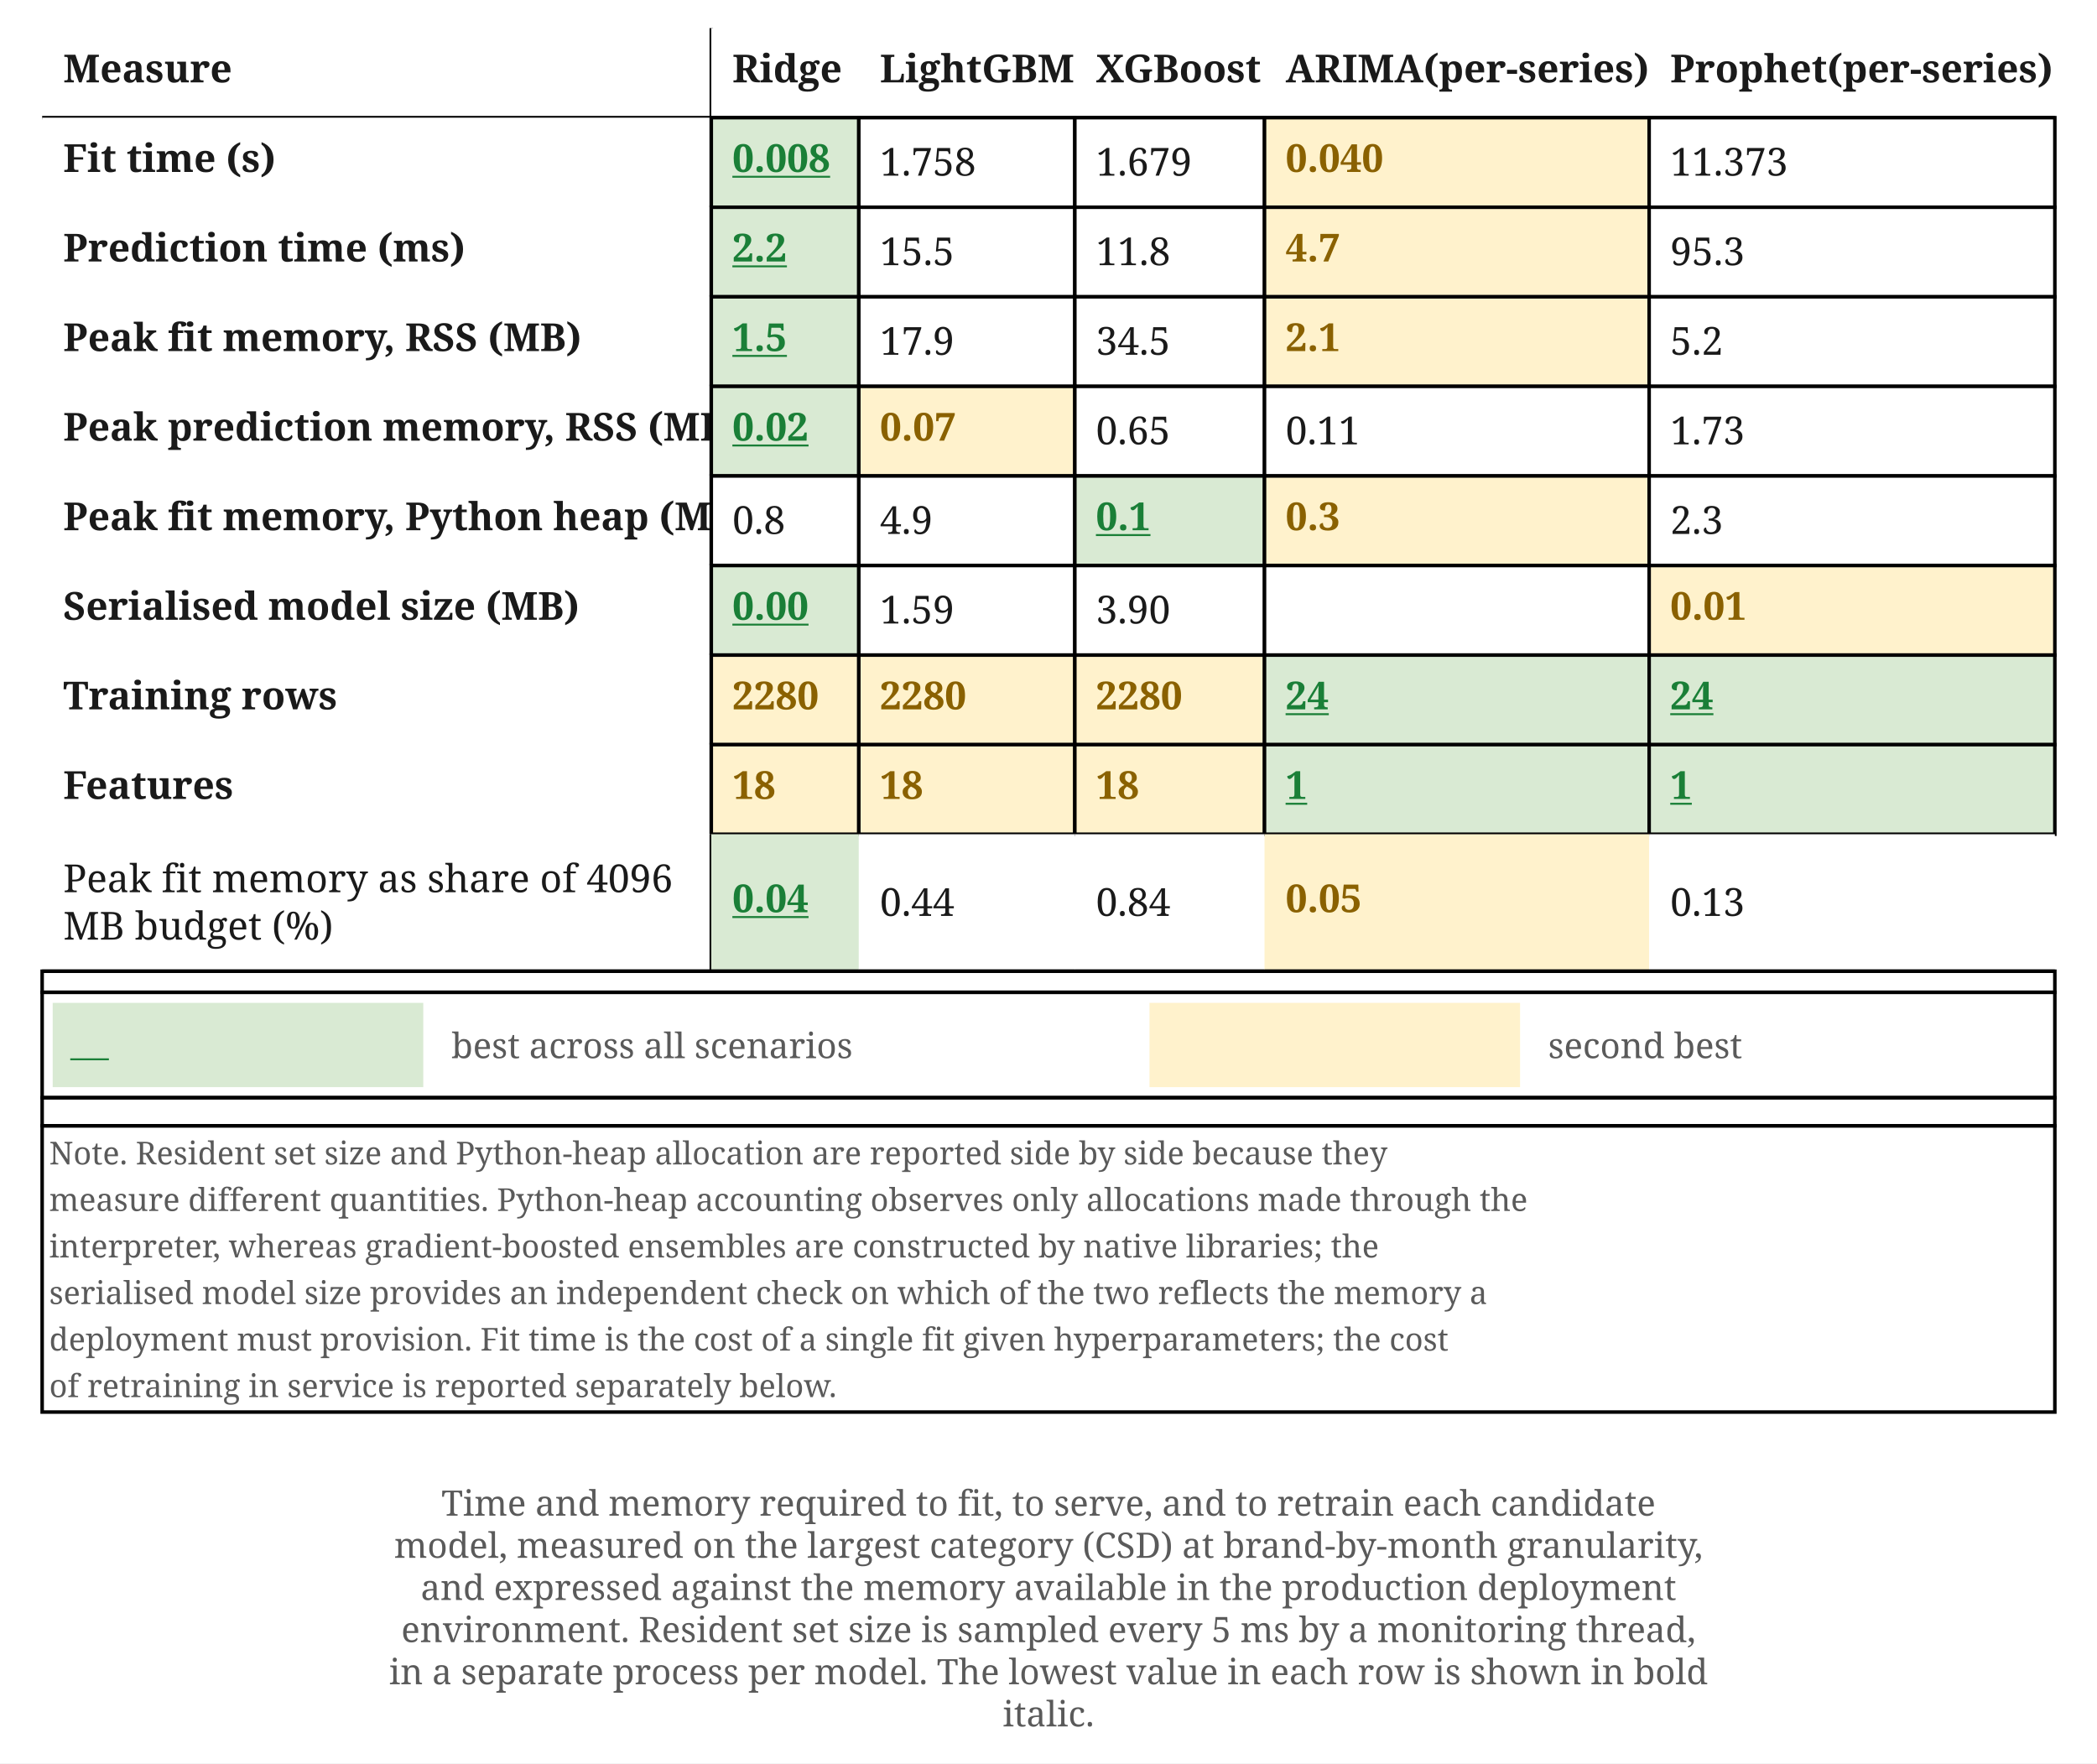
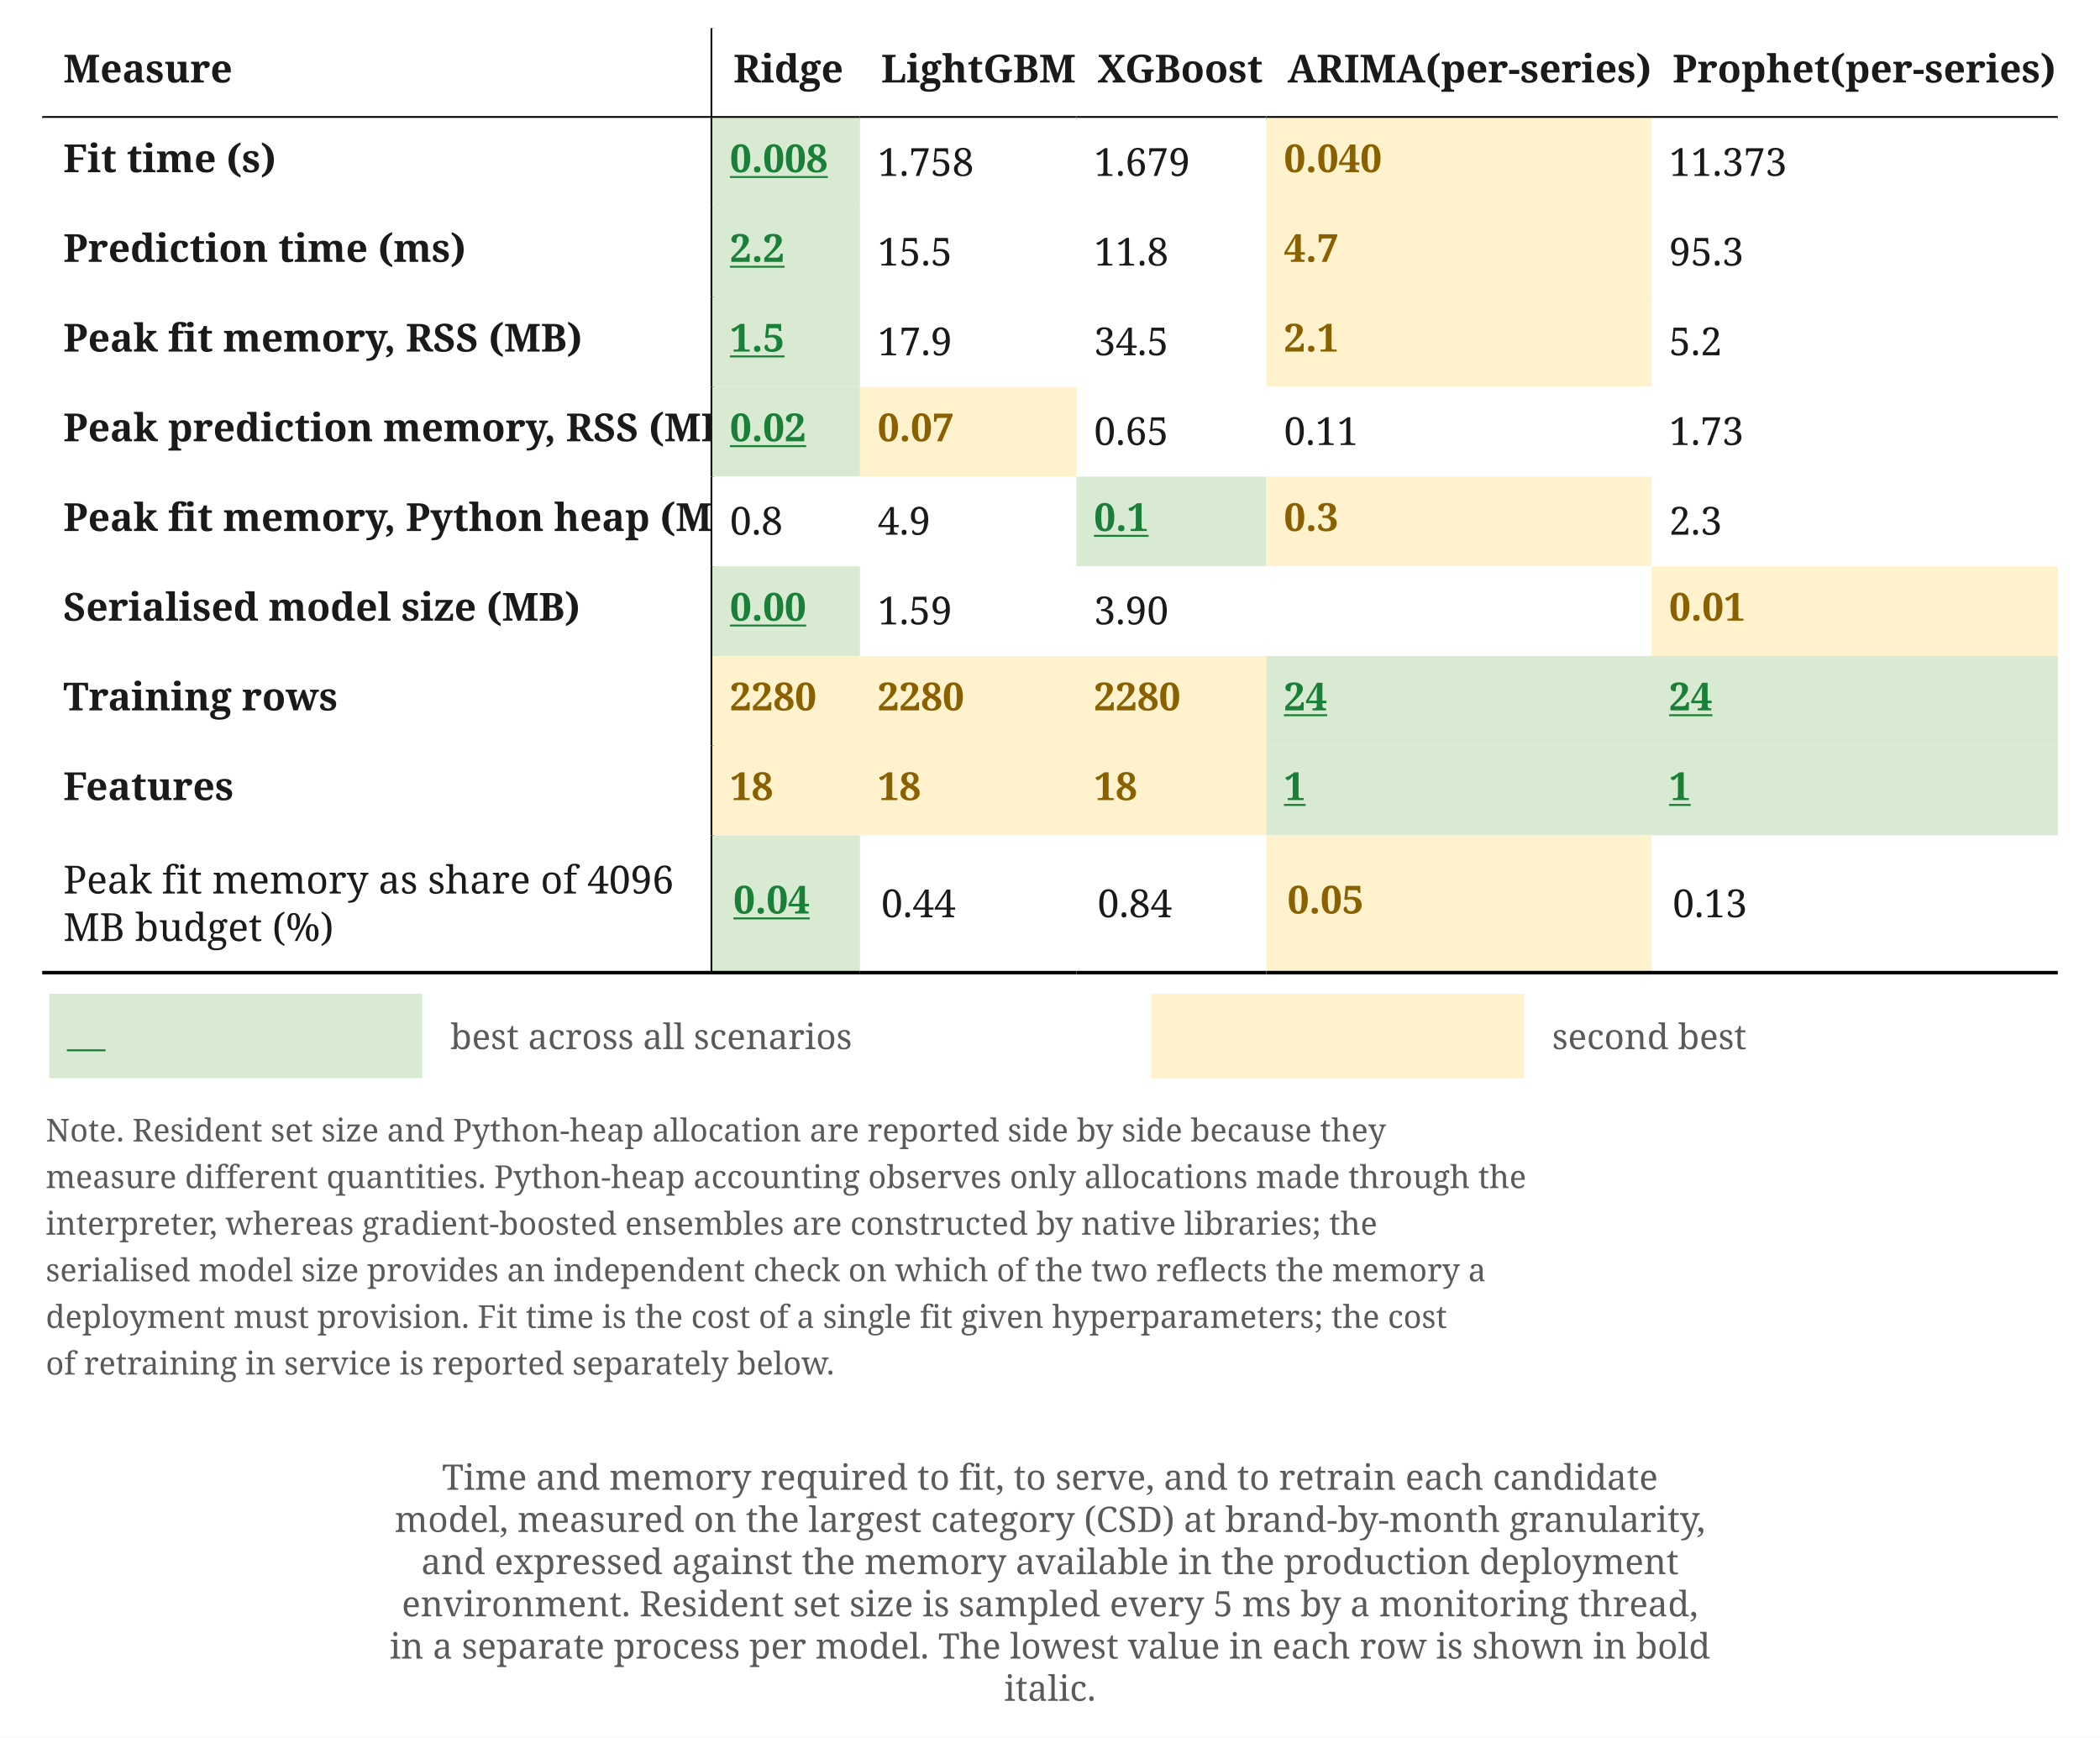
- <svg xmlns="http://www.w3.org/2000/svg" width="597pt" height="502pt" viewBox="0.00 0.00 597.00 502.00">
-   <g id="graph0" class="graph" transform="scale(1 1) rotate(0) translate(4 498)">
-     <polygon fill="white" stroke="none" points="-4,4 -4,-498 593,-498 593,4 -4,4" />
+ <svg xmlns="http://www.w3.org/2000/svg" width="597pt" height="494pt" viewBox="0.00 0.00 597.00 494.00">
+   <g id="graph0" class="graph" transform="scale(1 1) rotate(0) translate(4 490)">
+     <polygon fill="white" stroke="none" points="-4,4 -4,-490 593,-490 593,4 -4,4" />
    <text xml:space="preserve" text-anchor="middle" x="294.5" y="-66.5" font-family="Cambria" font-size="10.00" fill="#5a5a5a">Time and memory required to fit, to serve, and to retrain each candidate</text>
    <text xml:space="preserve" text-anchor="middle" x="294.5" y="-54.5" font-family="Cambria" font-size="10.00" fill="#5a5a5a">model, measured on the largest category (CSD) at brand-by-month granularity,</text>
    <text xml:space="preserve" text-anchor="middle" x="294.5" y="-42.5" font-family="Cambria" font-size="10.00" fill="#5a5a5a">and expressed against the memory available in the production deployment</text>
    <text xml:space="preserve" text-anchor="middle" x="294.5" y="-30.5" font-family="Cambria" font-size="10.00" fill="#5a5a5a">environment. Resident set size is sampled every 5 ms by a monitoring thread,</text>
    <text xml:space="preserve" text-anchor="middle" x="294.5" y="-18.5" font-family="Cambria" font-size="10.00" fill="#5a5a5a">in a separate process per model. The lowest value in each row is shown in bold</text>
    <text xml:space="preserve" text-anchor="middle" x="294.5" y="-6.5" font-family="Cambria" font-size="10.00" fill="#5a5a5a">italic.</text>
    <g id="node1" class="node">
-       <polygon fill="#ffffff" stroke="none" points="8,-464.5 8,-490 198.5,-490 198.5,-464.5 8,-464.5" />
-       <polyline fill="none" stroke="#000000" points="8,-464.5 198.5,-464.5 198.5,-490" />
-       <text xml:space="preserve" text-anchor="start" x="14" y="-474.55" font-family="Cambria" font-weight="bold" font-size="11.00" fill="#1a1a1a">Measure</text>
-       <polygon fill="#ffffff" stroke="none" points="198.5,-464.5 198.5,-490 240.5,-490 240.5,-464.5 198.5,-464.5" />
-       <polyline fill="none" stroke="#000000" points="198.5,-464.5 240.5,-464.5" />
-       <text xml:space="preserve" text-anchor="start" x="204.5" y="-474.55" font-family="Cambria" font-weight="bold" font-size="11.00" fill="#1a1a1a">Ridge</text>
-       <polygon fill="#ffffff" stroke="none" points="240.5,-464.5 240.5,-490 302,-490 302,-464.5 240.5,-464.5" />
-       <polyline fill="none" stroke="#000000" points="240.5,-464.5 302,-464.5" />
-       <text xml:space="preserve" text-anchor="start" x="246.5" y="-474.55" font-family="Cambria" font-weight="bold" font-size="11.00" fill="#1a1a1a">LightGBM</text>
-       <polygon fill="#ffffff" stroke="none" points="302,-464.5 302,-490 356,-490 356,-464.5 302,-464.5" />
-       <polyline fill="none" stroke="#000000" points="302,-464.5 356,-464.5" />
-       <text xml:space="preserve" text-anchor="start" x="308" y="-474.55" font-family="Cambria" font-weight="bold" font-size="11.00" fill="#1a1a1a">XGBoost</text>
-       <polygon fill="#ffffff" stroke="none" points="356,-464.5 356,-490 465.5,-490 465.5,-464.5 356,-464.5" />
-       <polyline fill="none" stroke="#000000" points="356,-464.5 465.5,-464.5" />
-       <text xml:space="preserve" text-anchor="start" x="362" y="-474.55" font-family="Cambria" font-weight="bold" font-size="11.00" fill="#1a1a1a">ARIMA(per-series)</text>
-       <polygon fill="#ffffff" stroke="none" points="465.5,-464.5 465.5,-490 581,-490 581,-464.5 465.5,-464.5" />
-       <polyline fill="none" stroke="#000000" points="465.5,-464.5 581,-464.5" />
-       <text xml:space="preserve" text-anchor="start" x="471.5" y="-474.55" font-family="Cambria" font-weight="bold" font-size="11.00" fill="#1a1a1a">Prophet(per-series)</text>
-       <polygon fill="#ffffff" stroke="none" points="8,-439 8,-464.5 198.5,-464.5 198.5,-439 8,-439" />
-       <polyline fill="none" stroke="#000000" points="198.5,-439 198.5,-464.5" />
-       <text xml:space="preserve" text-anchor="start" x="14" y="-449.05" font-family="Cambria" font-weight="bold" font-size="11.00" fill="#1a1a1a">Fit time (s)</text>
-       <polygon fill="#d9ead3" stroke="none" points="198.5,-439 198.5,-464.5 240.5,-464.5 240.5,-439 198.5,-439" />
-       <polygon fill="none" stroke="#000000" points="198.5,-439 198.5,-464.5 240.5,-464.5 240.5,-439 198.5,-439" />
-       <text xml:space="preserve" text-anchor="start" x="204.5" y="-449.05" font-family="Cambria" font-weight="bold" text-decoration="underline" font-size="11.00" fill="#1a7f37">0.008</text>
-       <polygon fill="#ffffff" stroke="none" points="240.5,-439 240.5,-464.5 302,-464.5 302,-439 240.5,-439" />
-       <polygon fill="none" stroke="#000000" points="240.5,-439 240.5,-464.5 302,-464.5 302,-439 240.5,-439" />
-       <text xml:space="preserve" text-anchor="start" x="246.5" y="-448" font-family="Cambria" font-size="11.00" fill="#1a1a1a">1.758</text>
-       <polygon fill="#ffffff" stroke="none" points="302,-439 302,-464.5 356,-464.5 356,-439 302,-439" />
-       <polygon fill="none" stroke="#000000" points="302,-439 302,-464.5 356,-464.5 356,-439 302,-439" />
-       <text xml:space="preserve" text-anchor="start" x="308" y="-448" font-family="Cambria" font-size="11.00" fill="#1a1a1a">1.679</text>
-       <polygon fill="#fff2cc" stroke="none" points="356,-439 356,-464.5 465.5,-464.5 465.5,-439 356,-439" />
-       <polygon fill="none" stroke="#000000" points="356,-439 356,-464.5 465.5,-464.5 465.5,-439 356,-439" />
-       <text xml:space="preserve" text-anchor="start" x="362" y="-449.05" font-family="Cambria" font-weight="bold" font-size="11.00" fill="#8a6100">0.040</text>
-       <polygon fill="#ffffff" stroke="none" points="465.5,-439 465.5,-464.5 581,-464.5 581,-439 465.5,-439" />
-       <polygon fill="none" stroke="#000000" points="465.5,-439 465.5,-464.5 581,-464.5 581,-439 465.5,-439" />
-       <text xml:space="preserve" text-anchor="start" x="471.5" y="-448" font-family="Cambria" font-size="11.00" fill="#1a1a1a">11.373</text>
-       <polygon fill="#ffffff" stroke="none" points="8,-413.5 8,-439 198.5,-439 198.5,-413.5 8,-413.5" />
-       <polyline fill="none" stroke="#000000" points="198.5,-413.5 198.5,-439" />
-       <text xml:space="preserve" text-anchor="start" x="14" y="-423.55" font-family="Cambria" font-weight="bold" font-size="11.00" fill="#1a1a1a">Prediction time (ms)</text>
-       <polygon fill="#d9ead3" stroke="none" points="198.5,-413.5 198.5,-439 240.5,-439 240.5,-413.5 198.5,-413.5" />
-       <polygon fill="none" stroke="#000000" points="198.5,-413.5 198.5,-439 240.5,-439 240.5,-413.5 198.5,-413.5" />
-       <text xml:space="preserve" text-anchor="start" x="204.5" y="-423.55" font-family="Cambria" font-weight="bold" text-decoration="underline" font-size="11.00" fill="#1a7f37">2.2</text>
-       <polygon fill="#ffffff" stroke="none" points="240.5,-413.5 240.5,-439 302,-439 302,-413.5 240.5,-413.5" />
-       <polygon fill="none" stroke="#000000" points="240.5,-413.5 240.5,-439 302,-439 302,-413.5 240.5,-413.5" />
-       <text xml:space="preserve" text-anchor="start" x="246.5" y="-422.5" font-family="Cambria" font-size="11.00" fill="#1a1a1a">15.5</text>
-       <polygon fill="#ffffff" stroke="none" points="302,-413.5 302,-439 356,-439 356,-413.5 302,-413.5" />
-       <polygon fill="none" stroke="#000000" points="302,-413.5 302,-439 356,-439 356,-413.5 302,-413.5" />
-       <text xml:space="preserve" text-anchor="start" x="308" y="-422.5" font-family="Cambria" font-size="11.00" fill="#1a1a1a">11.8</text>
-       <polygon fill="#fff2cc" stroke="none" points="356,-413.5 356,-439 465.5,-439 465.5,-413.5 356,-413.5" />
-       <polygon fill="none" stroke="#000000" points="356,-413.5 356,-439 465.5,-439 465.5,-413.5 356,-413.5" />
-       <text xml:space="preserve" text-anchor="start" x="362" y="-423.55" font-family="Cambria" font-weight="bold" font-size="11.00" fill="#8a6100">4.7</text>
-       <polygon fill="#ffffff" stroke="none" points="465.5,-413.5 465.5,-439 581,-439 581,-413.5 465.5,-413.5" />
-       <polygon fill="none" stroke="#000000" points="465.5,-413.5 465.5,-439 581,-439 581,-413.5 465.5,-413.5" />
-       <text xml:space="preserve" text-anchor="start" x="471.5" y="-422.5" font-family="Cambria" font-size="11.00" fill="#1a1a1a">95.3</text>
-       <polygon fill="#ffffff" stroke="none" points="8,-388 8,-413.5 198.5,-413.5 198.5,-388 8,-388" />
-       <polyline fill="none" stroke="#000000" points="198.5,-388 198.5,-413.5" />
-       <text xml:space="preserve" text-anchor="start" x="14" y="-398.05" font-family="Cambria" font-weight="bold" font-size="11.00" fill="#1a1a1a">Peak fit memory, RSS (MB)</text>
-       <polygon fill="#d9ead3" stroke="none" points="198.5,-388 198.5,-413.5 240.5,-413.5 240.5,-388 198.5,-388" />
-       <polygon fill="none" stroke="#000000" points="198.5,-388 198.5,-413.5 240.5,-413.5 240.5,-388 198.5,-388" />
-       <text xml:space="preserve" text-anchor="start" x="204.5" y="-398.05" font-family="Cambria" font-weight="bold" text-decoration="underline" font-size="11.00" fill="#1a7f37">1.5</text>
-       <polygon fill="#ffffff" stroke="none" points="240.5,-388 240.5,-413.5 302,-413.5 302,-388 240.5,-388" />
-       <polygon fill="none" stroke="#000000" points="240.5,-388 240.5,-413.5 302,-413.5 302,-388 240.5,-388" />
-       <text xml:space="preserve" text-anchor="start" x="246.5" y="-397" font-family="Cambria" font-size="11.00" fill="#1a1a1a">17.9</text>
-       <polygon fill="#ffffff" stroke="none" points="302,-388 302,-413.5 356,-413.5 356,-388 302,-388" />
-       <polygon fill="none" stroke="#000000" points="302,-388 302,-413.5 356,-413.5 356,-388 302,-388" />
-       <text xml:space="preserve" text-anchor="start" x="308" y="-397" font-family="Cambria" font-size="11.00" fill="#1a1a1a">34.5</text>
-       <polygon fill="#fff2cc" stroke="none" points="356,-388 356,-413.5 465.5,-413.5 465.5,-388 356,-388" />
-       <polygon fill="none" stroke="#000000" points="356,-388 356,-413.5 465.5,-413.5 465.5,-388 356,-388" />
-       <text xml:space="preserve" text-anchor="start" x="362" y="-398.05" font-family="Cambria" font-weight="bold" font-size="11.00" fill="#8a6100">2.1</text>
-       <polygon fill="#ffffff" stroke="none" points="465.5,-388 465.5,-413.5 581,-413.5 581,-388 465.5,-388" />
-       <polygon fill="none" stroke="#000000" points="465.5,-388 465.5,-413.5 581,-413.5 581,-388 465.5,-388" />
-       <text xml:space="preserve" text-anchor="start" x="471.5" y="-397" font-family="Cambria" font-size="11.00" fill="#1a1a1a">5.2</text>
-       <polygon fill="#ffffff" stroke="none" points="8,-362.5 8,-388 198.5,-388 198.5,-362.5 8,-362.5" />
-       <polyline fill="none" stroke="#000000" points="198.5,-362.5 198.5,-388" />
-       <text xml:space="preserve" text-anchor="start" x="14" y="-372.55" font-family="Cambria" font-weight="bold" font-size="11.00" fill="#1a1a1a">Peak prediction memory, RSS (MB)</text>
-       <polygon fill="#d9ead3" stroke="none" points="198.5,-362.5 198.5,-388 240.5,-388 240.5,-362.5 198.5,-362.5" />
-       <polygon fill="none" stroke="#000000" points="198.5,-362.5 198.5,-388 240.5,-388 240.5,-362.5 198.5,-362.5" />
-       <text xml:space="preserve" text-anchor="start" x="204.5" y="-372.55" font-family="Cambria" font-weight="bold" text-decoration="underline" font-size="11.00" fill="#1a7f37">0.02</text>
-       <polygon fill="#fff2cc" stroke="none" points="240.5,-362.5 240.5,-388 302,-388 302,-362.5 240.5,-362.5" />
-       <polygon fill="none" stroke="#000000" points="240.5,-362.5 240.5,-388 302,-388 302,-362.5 240.5,-362.5" />
-       <text xml:space="preserve" text-anchor="start" x="246.5" y="-372.55" font-family="Cambria" font-weight="bold" font-size="11.00" fill="#8a6100">0.07</text>
-       <polygon fill="#ffffff" stroke="none" points="302,-362.5 302,-388 356,-388 356,-362.5 302,-362.5" />
-       <polygon fill="none" stroke="#000000" points="302,-362.5 302,-388 356,-388 356,-362.5 302,-362.5" />
-       <text xml:space="preserve" text-anchor="start" x="308" y="-371.5" font-family="Cambria" font-size="11.00" fill="#1a1a1a">0.65</text>
-       <polygon fill="#ffffff" stroke="none" points="356,-362.5 356,-388 465.5,-388 465.5,-362.5 356,-362.5" />
-       <polygon fill="none" stroke="#000000" points="356,-362.5 356,-388 465.5,-388 465.5,-362.5 356,-362.5" />
-       <text xml:space="preserve" text-anchor="start" x="362" y="-371.5" font-family="Cambria" font-size="11.00" fill="#1a1a1a">0.11</text>
-       <polygon fill="#ffffff" stroke="none" points="465.5,-362.5 465.5,-388 581,-388 581,-362.5 465.5,-362.5" />
-       <polygon fill="none" stroke="#000000" points="465.5,-362.5 465.5,-388 581,-388 581,-362.5 465.5,-362.5" />
-       <text xml:space="preserve" text-anchor="start" x="471.5" y="-371.5" font-family="Cambria" font-size="11.00" fill="#1a1a1a">1.73</text>
-       <polygon fill="#ffffff" stroke="none" points="8,-337 8,-362.5 198.5,-362.5 198.5,-337 8,-337" />
-       <polyline fill="none" stroke="#000000" points="198.5,-337 198.5,-362.5" />
-       <text xml:space="preserve" text-anchor="start" x="14" y="-347.05" font-family="Cambria" font-weight="bold" font-size="11.00" fill="#1a1a1a">Peak fit memory, Python heap (MB)</text>
-       <polygon fill="#ffffff" stroke="none" points="198.5,-337 198.5,-362.5 240.5,-362.5 240.5,-337 198.5,-337" />
-       <polygon fill="none" stroke="#000000" points="198.5,-337 198.5,-362.5 240.5,-362.5 240.5,-337 198.5,-337" />
-       <text xml:space="preserve" text-anchor="start" x="204.5" y="-346" font-family="Cambria" font-size="11.00" fill="#1a1a1a">0.8</text>
-       <polygon fill="#ffffff" stroke="none" points="240.5,-337 240.5,-362.5 302,-362.5 302,-337 240.5,-337" />
-       <polygon fill="none" stroke="#000000" points="240.5,-337 240.5,-362.5 302,-362.5 302,-337 240.5,-337" />
-       <text xml:space="preserve" text-anchor="start" x="246.5" y="-346" font-family="Cambria" font-size="11.00" fill="#1a1a1a">4.9</text>
-       <polygon fill="#d9ead3" stroke="none" points="302,-337 302,-362.5 356,-362.5 356,-337 302,-337" />
-       <polygon fill="none" stroke="#000000" points="302,-337 302,-362.5 356,-362.5 356,-337 302,-337" />
-       <text xml:space="preserve" text-anchor="start" x="308" y="-347.05" font-family="Cambria" font-weight="bold" text-decoration="underline" font-size="11.00" fill="#1a7f37">0.1</text>
-       <polygon fill="#fff2cc" stroke="none" points="356,-337 356,-362.5 465.5,-362.5 465.5,-337 356,-337" />
-       <polygon fill="none" stroke="#000000" points="356,-337 356,-362.5 465.5,-362.5 465.5,-337 356,-337" />
-       <text xml:space="preserve" text-anchor="start" x="362" y="-347.05" font-family="Cambria" font-weight="bold" font-size="11.00" fill="#8a6100">0.3</text>
-       <polygon fill="#ffffff" stroke="none" points="465.5,-337 465.5,-362.5 581,-362.5 581,-337 465.5,-337" />
-       <polygon fill="none" stroke="#000000" points="465.5,-337 465.5,-362.5 581,-362.5 581,-337 465.5,-337" />
-       <text xml:space="preserve" text-anchor="start" x="471.5" y="-346" font-family="Cambria" font-size="11.00" fill="#1a1a1a">2.3</text>
-       <polygon fill="#ffffff" stroke="none" points="8,-311.5 8,-337 198.5,-337 198.5,-311.5 8,-311.5" />
-       <polyline fill="none" stroke="#000000" points="198.5,-311.5 198.5,-337" />
-       <text xml:space="preserve" text-anchor="start" x="14" y="-321.55" font-family="Cambria" font-weight="bold" font-size="11.00" fill="#1a1a1a">Serialised model size (MB)</text>
-       <polygon fill="#d9ead3" stroke="none" points="198.5,-311.5 198.5,-337 240.5,-337 240.5,-311.5 198.5,-311.5" />
-       <polygon fill="none" stroke="#000000" points="198.5,-311.5 198.5,-337 240.5,-337 240.5,-311.5 198.5,-311.5" />
-       <text xml:space="preserve" text-anchor="start" x="204.5" y="-321.55" font-family="Cambria" font-weight="bold" text-decoration="underline" font-size="11.00" fill="#1a7f37">0.00</text>
-       <polygon fill="#ffffff" stroke="none" points="240.5,-311.5 240.5,-337 302,-337 302,-311.5 240.5,-311.5" />
-       <polygon fill="none" stroke="#000000" points="240.5,-311.5 240.5,-337 302,-337 302,-311.5 240.5,-311.5" />
-       <text xml:space="preserve" text-anchor="start" x="246.5" y="-320.5" font-family="Cambria" font-size="11.00" fill="#1a1a1a">1.59</text>
-       <polygon fill="#ffffff" stroke="none" points="302,-311.5 302,-337 356,-337 356,-311.5 302,-311.5" />
-       <polygon fill="none" stroke="#000000" points="302,-311.5 302,-337 356,-337 356,-311.5 302,-311.5" />
-       <text xml:space="preserve" text-anchor="start" x="308" y="-320.5" font-family="Cambria" font-size="11.00" fill="#1a1a1a">3.90</text>
-       <polygon fill="#ffffff" stroke="none" points="356,-311.5 356,-337 465.5,-337 465.5,-311.5 356,-311.5" />
-       <polygon fill="none" stroke="#000000" points="356,-311.5 356,-337 465.5,-337 465.5,-311.5 356,-311.5" />
-       <polygon fill="#fff2cc" stroke="none" points="465.5,-311.5 465.5,-337 581,-337 581,-311.5 465.5,-311.5" />
-       <polygon fill="none" stroke="#000000" points="465.5,-311.5 465.5,-337 581,-337 581,-311.5 465.5,-311.5" />
-       <text xml:space="preserve" text-anchor="start" x="471.5" y="-321.55" font-family="Cambria" font-weight="bold" font-size="11.00" fill="#8a6100">0.01</text>
-       <polygon fill="#ffffff" stroke="none" points="8,-286 8,-311.5 198.5,-311.5 198.5,-286 8,-286" />
-       <polyline fill="none" stroke="#000000" points="198.5,-286 198.5,-311.5" />
-       <text xml:space="preserve" text-anchor="start" x="14" y="-296.05" font-family="Cambria" font-weight="bold" font-size="11.00" fill="#1a1a1a">Training rows</text>
-       <polygon fill="#fff2cc" stroke="none" points="198.5,-286 198.5,-311.5 240.5,-311.5 240.5,-286 198.5,-286" />
-       <polygon fill="none" stroke="#000000" points="198.5,-286 198.5,-311.5 240.5,-311.5 240.5,-286 198.5,-286" />
-       <text xml:space="preserve" text-anchor="start" x="204.5" y="-296.05" font-family="Cambria" font-weight="bold" font-size="11.00" fill="#8a6100">2280</text>
-       <polygon fill="#fff2cc" stroke="none" points="240.5,-286 240.5,-311.5 302,-311.5 302,-286 240.5,-286" />
-       <polygon fill="none" stroke="#000000" points="240.5,-286 240.5,-311.5 302,-311.5 302,-286 240.5,-286" />
-       <text xml:space="preserve" text-anchor="start" x="246.5" y="-296.05" font-family="Cambria" font-weight="bold" font-size="11.00" fill="#8a6100">2280</text>
-       <polygon fill="#fff2cc" stroke="none" points="302,-286 302,-311.5 356,-311.5 356,-286 302,-286" />
-       <polygon fill="none" stroke="#000000" points="302,-286 302,-311.5 356,-311.5 356,-286 302,-286" />
-       <text xml:space="preserve" text-anchor="start" x="308" y="-296.05" font-family="Cambria" font-weight="bold" font-size="11.00" fill="#8a6100">2280</text>
-       <polygon fill="#d9ead3" stroke="none" points="356,-286 356,-311.5 465.5,-311.5 465.5,-286 356,-286" />
-       <polygon fill="none" stroke="#000000" points="356,-286 356,-311.5 465.5,-311.5 465.5,-286 356,-286" />
-       <text xml:space="preserve" text-anchor="start" x="362" y="-296.05" font-family="Cambria" font-weight="bold" text-decoration="underline" font-size="11.00" fill="#1a7f37">24</text>
-       <polygon fill="#d9ead3" stroke="none" points="465.5,-286 465.5,-311.5 581,-311.5 581,-286 465.5,-286" />
-       <polygon fill="none" stroke="#000000" points="465.5,-286 465.5,-311.5 581,-311.5 581,-286 465.5,-286" />
-       <text xml:space="preserve" text-anchor="start" x="471.5" y="-296.05" font-family="Cambria" font-weight="bold" text-decoration="underline" font-size="11.00" fill="#1a7f37">24</text>
-       <polygon fill="#ffffff" stroke="none" points="8,-260.5 8,-286 198.5,-286 198.5,-260.5 8,-260.5" />
-       <polyline fill="none" stroke="#000000" points="198.5,-260.5 198.5,-286" />
-       <text xml:space="preserve" text-anchor="start" x="14" y="-270.55" font-family="Cambria" font-weight="bold" font-size="11.00" fill="#1a1a1a">Features</text>
-       <polygon fill="#fff2cc" stroke="none" points="198.5,-260.5 198.5,-286 240.5,-286 240.5,-260.5 198.5,-260.5" />
-       <polygon fill="none" stroke="#000000" points="198.5,-260.5 198.5,-286 240.5,-286 240.5,-260.5 198.5,-260.5" />
-       <text xml:space="preserve" text-anchor="start" x="204.5" y="-270.55" font-family="Cambria" font-weight="bold" font-size="11.00" fill="#8a6100">18</text>
-       <polygon fill="#fff2cc" stroke="none" points="240.5,-260.5 240.5,-286 302,-286 302,-260.5 240.5,-260.5" />
-       <polygon fill="none" stroke="#000000" points="240.5,-260.5 240.5,-286 302,-286 302,-260.5 240.5,-260.5" />
-       <text xml:space="preserve" text-anchor="start" x="246.5" y="-270.55" font-family="Cambria" font-weight="bold" font-size="11.00" fill="#8a6100">18</text>
-       <polygon fill="#fff2cc" stroke="none" points="302,-260.5 302,-286 356,-286 356,-260.5 302,-260.5" />
-       <polygon fill="none" stroke="#000000" points="302,-260.5 302,-286 356,-286 356,-260.5 302,-260.5" />
-       <text xml:space="preserve" text-anchor="start" x="308" y="-270.55" font-family="Cambria" font-weight="bold" font-size="11.00" fill="#8a6100">18</text>
-       <polygon fill="#d9ead3" stroke="none" points="356,-260.5 356,-286 465.5,-286 465.5,-260.5 356,-260.5" />
-       <polygon fill="none" stroke="#000000" points="356,-260.5 356,-286 465.5,-286 465.5,-260.5 356,-260.5" />
-       <text xml:space="preserve" text-anchor="start" x="362" y="-270.55" font-family="Cambria" font-weight="bold" text-decoration="underline" font-size="11.00" fill="#1a7f37">1</text>
-       <polygon fill="#d9ead3" stroke="none" points="465.5,-260.5 465.5,-286 581,-286 581,-260.5 465.5,-260.5" />
-       <polygon fill="none" stroke="#000000" points="465.5,-260.5 465.5,-286 581,-286 581,-260.5 465.5,-260.5" />
-       <text xml:space="preserve" text-anchor="start" x="471.5" y="-270.55" font-family="Cambria" font-weight="bold" text-decoration="underline" font-size="11.00" fill="#1a7f37">1</text>
-       <polygon fill="#ffffff" stroke="none" points="8,-221.5 8,-260.5 198.5,-260.5 198.5,-221.5 8,-221.5" />
-       <polyline fill="none" stroke="#000000" points="8,-221.5 198.5,-221.5 198.5,-260.5" />
-       <text xml:space="preserve" text-anchor="start" x="14" y="-244" font-family="Cambria" font-size="11.00" fill="#1a1a1a">Peak fit memory as share of 4096</text>
-       <text xml:space="preserve" text-anchor="start" x="14" y="-230.5" font-family="Cambria" font-size="11.00" fill="#1a1a1a">MB budget (%)</text>
-       <polygon fill="#d9ead3" stroke="none" points="198.5,-221.5 198.5,-260.5 240.5,-260.5 240.5,-221.5 198.5,-221.5" />
-       <polyline fill="none" stroke="#000000" points="198.5,-221.5 240.5,-221.5" />
-       <text xml:space="preserve" text-anchor="start" x="204.5" y="-238.3" font-family="Cambria" font-weight="bold" text-decoration="underline" font-size="11.00" fill="#1a7f37">0.04</text>
-       <polygon fill="#ffffff" stroke="none" points="240.5,-221.5 240.5,-260.5 302,-260.5 302,-221.5 240.5,-221.5" />
-       <polyline fill="none" stroke="#000000" points="240.5,-221.5 302,-221.5" />
-       <text xml:space="preserve" text-anchor="start" x="246.5" y="-237.25" font-family="Cambria" font-size="11.00" fill="#1a1a1a">0.44</text>
-       <polygon fill="#ffffff" stroke="none" points="302,-221.5 302,-260.5 356,-260.5 356,-221.5 302,-221.5" />
-       <polyline fill="none" stroke="#000000" points="302,-221.5 356,-221.5" />
-       <text xml:space="preserve" text-anchor="start" x="308" y="-237.25" font-family="Cambria" font-size="11.00" fill="#1a1a1a">0.84</text>
-       <polygon fill="#fff2cc" stroke="none" points="356,-221.5 356,-260.5 465.5,-260.5 465.5,-221.5 356,-221.5" />
-       <polyline fill="none" stroke="#000000" points="356,-221.5 465.5,-221.5" />
-       <text xml:space="preserve" text-anchor="start" x="362" y="-238.3" font-family="Cambria" font-weight="bold" font-size="11.00" fill="#8a6100">0.05</text>
-       <polygon fill="#ffffff" stroke="none" points="465.5,-221.5 465.5,-260.5 581,-260.5 581,-221.5 465.5,-221.5" />
-       <polyline fill="none" stroke="#000000" points="465.5,-221.5 581,-221.5" />
-       <text xml:space="preserve" text-anchor="start" x="471.5" y="-237.25" font-family="Cambria" font-size="11.00" fill="#1a1a1a">0.13</text>
-       <polygon fill="none" stroke="#000000" points="8,-215.5 8,-221.5 581,-221.5 581,-215.5 8,-215.5" />
-       <polygon fill="none" stroke="#000000" points="8,-185.5 8,-215.5 581,-215.5 581,-185.5 8,-185.5" />
-       <polygon fill="#d9ead3" stroke="none" points="11,-188.5 11,-212.5 116.5,-212.5 116.5,-188.5 11,-188.5" />
-       <text xml:space="preserve" text-anchor="start" x="16" y="-197.8" font-family="Cambria" font-weight="bold" text-decoration="underline" font-size="11.00" fill="#1a7f37"> </text>
-       <text xml:space="preserve" text-anchor="start" x="124.5" y="-196.75" font-family="Cambria" font-size="10.00" fill="#5a5a5a">best across all scenarios</text>
-       <polygon fill="#fff2cc" stroke="none" points="323.25,-188.5 323.25,-212.5 428.75,-212.5 428.75,-188.5 323.25,-188.5" />
-       <text xml:space="preserve" text-anchor="start" x="328.25" y="-197.8" font-family="Cambria" font-weight="bold" font-size="11.00" fill="#8a6100"> </text>
-       <text xml:space="preserve" text-anchor="start" x="436.75" y="-196.75" font-family="Cambria" font-size="10.00" fill="#5a5a5a">second best</text>
-       <polygon fill="none" stroke="#000000" points="8,-177.5 8,-185.5 581,-185.5 581,-177.5 8,-177.5" />
-       <polygon fill="none" stroke="#000000" points="8,-96 8,-177.5 581,-177.5 581,-96 8,-96" />
-       <text xml:space="preserve" text-anchor="start" x="10" y="-166.5" font-family="Cambria" font-size="9.00" fill="#5a5a5a">Note. Resident set size and Python-heap allocation are reported side by side because they</text>
-       <text xml:space="preserve" text-anchor="start" x="10" y="-153.25" font-family="Cambria" font-size="9.00" fill="#5a5a5a">measure different quantities. Python-heap accounting observes only allocations made through the</text>
-       <text xml:space="preserve" text-anchor="start" x="10" y="-140" font-family="Cambria" font-size="9.00" fill="#5a5a5a">interpreter, whereas gradient-boosted ensembles are constructed by native libraries; the</text>
-       <text xml:space="preserve" text-anchor="start" x="10" y="-126.75" font-family="Cambria" font-size="9.00" fill="#5a5a5a">serialised model size provides an independent check on which of the two reflects the memory a</text>
-       <text xml:space="preserve" text-anchor="start" x="10" y="-113.5" font-family="Cambria" font-size="9.00" fill="#5a5a5a">deployment must provision. Fit time is the cost of a single fit given hyperparameters; the cost</text>
-       <text xml:space="preserve" text-anchor="start" x="10" y="-100.25" font-family="Cambria" font-size="9.00" fill="#5a5a5a">of retraining in service is reported separately below.</text>
+       <polygon fill="#ffffff" stroke="none" points="8,-456.5 8,-482 198.5,-482 198.5,-456.5 8,-456.5" />
+       <polyline fill="none" stroke="#000000" points="8,-456.5 198.5,-456.5 198.5,-482" />
+       <text xml:space="preserve" text-anchor="start" x="14" y="-466.55" font-family="Cambria" font-weight="bold" font-size="11.00" fill="#1a1a1a">Measure</text>
+       <polygon fill="#ffffff" stroke="none" points="198.5,-456.5 198.5,-482 240.5,-482 240.5,-456.5 198.5,-456.5" />
+       <polyline fill="none" stroke="#000000" points="198.5,-456.5 240.5,-456.5" />
+       <text xml:space="preserve" text-anchor="start" x="204.5" y="-466.55" font-family="Cambria" font-weight="bold" font-size="11.00" fill="#1a1a1a">Ridge</text>
+       <polygon fill="#ffffff" stroke="none" points="240.5,-456.5 240.5,-482 302,-482 302,-456.5 240.5,-456.5" />
+       <polyline fill="none" stroke="#000000" points="240.5,-456.5 302,-456.5" />
+       <text xml:space="preserve" text-anchor="start" x="246.5" y="-466.55" font-family="Cambria" font-weight="bold" font-size="11.00" fill="#1a1a1a">LightGBM</text>
+       <polygon fill="#ffffff" stroke="none" points="302,-456.5 302,-482 356,-482 356,-456.5 302,-456.5" />
+       <polyline fill="none" stroke="#000000" points="302,-456.5 356,-456.5" />
+       <text xml:space="preserve" text-anchor="start" x="308" y="-466.55" font-family="Cambria" font-weight="bold" font-size="11.00" fill="#1a1a1a">XGBoost</text>
+       <polygon fill="#ffffff" stroke="none" points="356,-456.5 356,-482 465.5,-482 465.5,-456.5 356,-456.5" />
+       <polyline fill="none" stroke="#000000" points="356,-456.5 465.5,-456.5" />
+       <text xml:space="preserve" text-anchor="start" x="362" y="-466.55" font-family="Cambria" font-weight="bold" font-size="11.00" fill="#1a1a1a">ARIMA(per-series)</text>
+       <polygon fill="#ffffff" stroke="none" points="465.5,-456.5 465.5,-482 581,-482 581,-456.5 465.5,-456.5" />
+       <polyline fill="none" stroke="#000000" points="465.5,-456.5 581,-456.5" />
+       <text xml:space="preserve" text-anchor="start" x="471.5" y="-466.55" font-family="Cambria" font-weight="bold" font-size="11.00" fill="#1a1a1a">Prophet(per-series)</text>
+       <polygon fill="#ffffff" stroke="none" points="8,-431 8,-456.5 198.5,-456.5 198.5,-431 8,-431" />
+       <polyline fill="none" stroke="#000000" points="198.5,-431 198.5,-456.5" />
+       <text xml:space="preserve" text-anchor="start" x="14" y="-441.05" font-family="Cambria" font-weight="bold" font-size="11.00" fill="#1a1a1a">Fit time (s)</text>
+       <polygon fill="#d9ead3" stroke="none" points="198.5,-431 198.5,-456.5 240.5,-456.5 240.5,-431 198.5,-431" />
+       <text xml:space="preserve" text-anchor="start" x="203.5" y="-441.05" font-family="Cambria" font-weight="bold" text-decoration="underline" font-size="11.00" fill="#1a7f37">0.008</text>
+       <polygon fill="#ffffff" stroke="none" points="240.5,-431 240.5,-456.5 302,-456.5 302,-431 240.5,-431" />
+       <text xml:space="preserve" text-anchor="start" x="245.5" y="-440" font-family="Cambria" font-size="11.00" fill="#1a1a1a">1.758</text>
+       <polygon fill="#ffffff" stroke="none" points="302,-431 302,-456.5 356,-456.5 356,-431 302,-431" />
+       <text xml:space="preserve" text-anchor="start" x="307" y="-440" font-family="Cambria" font-size="11.00" fill="#1a1a1a">1.679</text>
+       <polygon fill="#fff2cc" stroke="none" points="356,-431 356,-456.5 465.5,-456.5 465.5,-431 356,-431" />
+       <text xml:space="preserve" text-anchor="start" x="361" y="-441.05" font-family="Cambria" font-weight="bold" font-size="11.00" fill="#8a6100">0.040</text>
+       <polygon fill="#ffffff" stroke="none" points="465.5,-431 465.5,-456.5 581,-456.5 581,-431 465.5,-431" />
+       <text xml:space="preserve" text-anchor="start" x="470.5" y="-440" font-family="Cambria" font-size="11.00" fill="#1a1a1a">11.373</text>
+       <polygon fill="#ffffff" stroke="none" points="8,-405.5 8,-431 198.5,-431 198.5,-405.5 8,-405.5" />
+       <polyline fill="none" stroke="#000000" points="198.5,-405.5 198.5,-431" />
+       <text xml:space="preserve" text-anchor="start" x="14" y="-415.55" font-family="Cambria" font-weight="bold" font-size="11.00" fill="#1a1a1a">Prediction time (ms)</text>
+       <polygon fill="#d9ead3" stroke="none" points="198.5,-405.5 198.5,-431 240.5,-431 240.5,-405.5 198.5,-405.5" />
+       <text xml:space="preserve" text-anchor="start" x="203.5" y="-415.55" font-family="Cambria" font-weight="bold" text-decoration="underline" font-size="11.00" fill="#1a7f37">2.2</text>
+       <polygon fill="#ffffff" stroke="none" points="240.5,-405.5 240.5,-431 302,-431 302,-405.5 240.5,-405.5" />
+       <text xml:space="preserve" text-anchor="start" x="245.5" y="-414.5" font-family="Cambria" font-size="11.00" fill="#1a1a1a">15.5</text>
+       <polygon fill="#ffffff" stroke="none" points="302,-405.5 302,-431 356,-431 356,-405.5 302,-405.5" />
+       <text xml:space="preserve" text-anchor="start" x="307" y="-414.5" font-family="Cambria" font-size="11.00" fill="#1a1a1a">11.8</text>
+       <polygon fill="#fff2cc" stroke="none" points="356,-405.5 356,-431 465.5,-431 465.5,-405.5 356,-405.5" />
+       <text xml:space="preserve" text-anchor="start" x="361" y="-415.55" font-family="Cambria" font-weight="bold" font-size="11.00" fill="#8a6100">4.7</text>
+       <polygon fill="#ffffff" stroke="none" points="465.5,-405.5 465.5,-431 581,-431 581,-405.5 465.5,-405.5" />
+       <text xml:space="preserve" text-anchor="start" x="470.5" y="-414.5" font-family="Cambria" font-size="11.00" fill="#1a1a1a">95.3</text>
+       <polygon fill="#ffffff" stroke="none" points="8,-380 8,-405.5 198.5,-405.5 198.5,-380 8,-380" />
+       <polyline fill="none" stroke="#000000" points="198.5,-380 198.5,-405.5" />
+       <text xml:space="preserve" text-anchor="start" x="14" y="-390.05" font-family="Cambria" font-weight="bold" font-size="11.00" fill="#1a1a1a">Peak fit memory, RSS (MB)</text>
+       <polygon fill="#d9ead3" stroke="none" points="198.5,-380 198.5,-405.5 240.5,-405.5 240.5,-380 198.5,-380" />
+       <text xml:space="preserve" text-anchor="start" x="203.5" y="-390.05" font-family="Cambria" font-weight="bold" text-decoration="underline" font-size="11.00" fill="#1a7f37">1.5</text>
+       <polygon fill="#ffffff" stroke="none" points="240.5,-380 240.5,-405.5 302,-405.5 302,-380 240.5,-380" />
+       <text xml:space="preserve" text-anchor="start" x="245.5" y="-389" font-family="Cambria" font-size="11.00" fill="#1a1a1a">17.9</text>
+       <polygon fill="#ffffff" stroke="none" points="302,-380 302,-405.5 356,-405.5 356,-380 302,-380" />
+       <text xml:space="preserve" text-anchor="start" x="307" y="-389" font-family="Cambria" font-size="11.00" fill="#1a1a1a">34.5</text>
+       <polygon fill="#fff2cc" stroke="none" points="356,-380 356,-405.5 465.5,-405.5 465.5,-380 356,-380" />
+       <text xml:space="preserve" text-anchor="start" x="361" y="-390.05" font-family="Cambria" font-weight="bold" font-size="11.00" fill="#8a6100">2.1</text>
+       <polygon fill="#ffffff" stroke="none" points="465.5,-380 465.5,-405.5 581,-405.5 581,-380 465.5,-380" />
+       <text xml:space="preserve" text-anchor="start" x="470.5" y="-389" font-family="Cambria" font-size="11.00" fill="#1a1a1a">5.2</text>
+       <polygon fill="#ffffff" stroke="none" points="8,-354.5 8,-380 198.5,-380 198.5,-354.5 8,-354.5" />
+       <polyline fill="none" stroke="#000000" points="198.5,-354.5 198.5,-380" />
+       <text xml:space="preserve" text-anchor="start" x="14" y="-364.55" font-family="Cambria" font-weight="bold" font-size="11.00" fill="#1a1a1a">Peak prediction memory, RSS (MB)</text>
+       <polygon fill="#d9ead3" stroke="none" points="198.5,-354.5 198.5,-380 240.5,-380 240.5,-354.5 198.5,-354.5" />
+       <text xml:space="preserve" text-anchor="start" x="203.5" y="-364.55" font-family="Cambria" font-weight="bold" text-decoration="underline" font-size="11.00" fill="#1a7f37">0.02</text>
+       <polygon fill="#fff2cc" stroke="none" points="240.5,-354.5 240.5,-380 302,-380 302,-354.5 240.5,-354.5" />
+       <text xml:space="preserve" text-anchor="start" x="245.5" y="-364.55" font-family="Cambria" font-weight="bold" font-size="11.00" fill="#8a6100">0.07</text>
+       <polygon fill="#ffffff" stroke="none" points="302,-354.5 302,-380 356,-380 356,-354.5 302,-354.5" />
+       <text xml:space="preserve" text-anchor="start" x="307" y="-363.5" font-family="Cambria" font-size="11.00" fill="#1a1a1a">0.65</text>
+       <polygon fill="#ffffff" stroke="none" points="356,-354.5 356,-380 465.5,-380 465.5,-354.5 356,-354.5" />
+       <text xml:space="preserve" text-anchor="start" x="361" y="-363.5" font-family="Cambria" font-size="11.00" fill="#1a1a1a">0.11</text>
+       <polygon fill="#ffffff" stroke="none" points="465.5,-354.5 465.5,-380 581,-380 581,-354.5 465.5,-354.5" />
+       <text xml:space="preserve" text-anchor="start" x="470.5" y="-363.5" font-family="Cambria" font-size="11.00" fill="#1a1a1a">1.73</text>
+       <polygon fill="#ffffff" stroke="none" points="8,-329 8,-354.5 198.5,-354.5 198.5,-329 8,-329" />
+       <polyline fill="none" stroke="#000000" points="198.5,-329 198.5,-354.5" />
+       <text xml:space="preserve" text-anchor="start" x="14" y="-339.05" font-family="Cambria" font-weight="bold" font-size="11.00" fill="#1a1a1a">Peak fit memory, Python heap (MB)</text>
+       <polygon fill="#ffffff" stroke="none" points="198.5,-329 198.5,-354.5 240.5,-354.5 240.5,-329 198.5,-329" />
+       <text xml:space="preserve" text-anchor="start" x="203.5" y="-338" font-family="Cambria" font-size="11.00" fill="#1a1a1a">0.8</text>
+       <polygon fill="#ffffff" stroke="none" points="240.5,-329 240.5,-354.5 302,-354.5 302,-329 240.5,-329" />
+       <text xml:space="preserve" text-anchor="start" x="245.5" y="-338" font-family="Cambria" font-size="11.00" fill="#1a1a1a">4.9</text>
+       <polygon fill="#d9ead3" stroke="none" points="302,-329 302,-354.5 356,-354.5 356,-329 302,-329" />
+       <text xml:space="preserve" text-anchor="start" x="307" y="-339.05" font-family="Cambria" font-weight="bold" text-decoration="underline" font-size="11.00" fill="#1a7f37">0.1</text>
+       <polygon fill="#fff2cc" stroke="none" points="356,-329 356,-354.5 465.5,-354.5 465.5,-329 356,-329" />
+       <text xml:space="preserve" text-anchor="start" x="361" y="-339.05" font-family="Cambria" font-weight="bold" font-size="11.00" fill="#8a6100">0.3</text>
+       <polygon fill="#ffffff" stroke="none" points="465.5,-329 465.5,-354.5 581,-354.5 581,-329 465.5,-329" />
+       <text xml:space="preserve" text-anchor="start" x="470.5" y="-338" font-family="Cambria" font-size="11.00" fill="#1a1a1a">2.3</text>
+       <polygon fill="#ffffff" stroke="none" points="8,-303.5 8,-329 198.5,-329 198.5,-303.5 8,-303.5" />
+       <polyline fill="none" stroke="#000000" points="198.5,-303.5 198.5,-329" />
+       <text xml:space="preserve" text-anchor="start" x="14" y="-313.55" font-family="Cambria" font-weight="bold" font-size="11.00" fill="#1a1a1a">Serialised model size (MB)</text>
+       <polygon fill="#d9ead3" stroke="none" points="198.5,-303.5 198.5,-329 240.5,-329 240.5,-303.5 198.5,-303.5" />
+       <text xml:space="preserve" text-anchor="start" x="203.5" y="-313.55" font-family="Cambria" font-weight="bold" text-decoration="underline" font-size="11.00" fill="#1a7f37">0.00</text>
+       <polygon fill="#ffffff" stroke="none" points="240.5,-303.5 240.5,-329 302,-329 302,-303.5 240.5,-303.5" />
+       <text xml:space="preserve" text-anchor="start" x="245.5" y="-312.5" font-family="Cambria" font-size="11.00" fill="#1a1a1a">1.59</text>
+       <polygon fill="#ffffff" stroke="none" points="302,-303.5 302,-329 356,-329 356,-303.5 302,-303.5" />
+       <text xml:space="preserve" text-anchor="start" x="307" y="-312.5" font-family="Cambria" font-size="11.00" fill="#1a1a1a">3.90</text>
+       <polygon fill="#ffffff" stroke="none" points="356,-303.5 356,-329 465.5,-329 465.5,-303.5 356,-303.5" />
+       <polygon fill="#fff2cc" stroke="none" points="465.5,-303.5 465.5,-329 581,-329 581,-303.5 465.5,-303.5" />
+       <text xml:space="preserve" text-anchor="start" x="470.5" y="-313.55" font-family="Cambria" font-weight="bold" font-size="11.00" fill="#8a6100">0.01</text>
+       <polygon fill="#ffffff" stroke="none" points="8,-278 8,-303.5 198.5,-303.5 198.5,-278 8,-278" />
+       <polyline fill="none" stroke="#000000" points="198.5,-278 198.5,-303.5" />
+       <text xml:space="preserve" text-anchor="start" x="14" y="-288.05" font-family="Cambria" font-weight="bold" font-size="11.00" fill="#1a1a1a">Training rows</text>
+       <polygon fill="#fff2cc" stroke="none" points="198.5,-278 198.5,-303.5 240.5,-303.5 240.5,-278 198.5,-278" />
+       <text xml:space="preserve" text-anchor="start" x="203.5" y="-288.05" font-family="Cambria" font-weight="bold" font-size="11.00" fill="#8a6100">2280</text>
+       <polygon fill="#fff2cc" stroke="none" points="240.5,-278 240.5,-303.5 302,-303.5 302,-278 240.5,-278" />
+       <text xml:space="preserve" text-anchor="start" x="245.5" y="-288.05" font-family="Cambria" font-weight="bold" font-size="11.00" fill="#8a6100">2280</text>
+       <polygon fill="#fff2cc" stroke="none" points="302,-278 302,-303.5 356,-303.5 356,-278 302,-278" />
+       <text xml:space="preserve" text-anchor="start" x="307" y="-288.05" font-family="Cambria" font-weight="bold" font-size="11.00" fill="#8a6100">2280</text>
+       <polygon fill="#d9ead3" stroke="none" points="356,-278 356,-303.5 465.5,-303.5 465.5,-278 356,-278" />
+       <text xml:space="preserve" text-anchor="start" x="361" y="-288.05" font-family="Cambria" font-weight="bold" text-decoration="underline" font-size="11.00" fill="#1a7f37">24</text>
+       <polygon fill="#d9ead3" stroke="none" points="465.5,-278 465.5,-303.5 581,-303.5 581,-278 465.5,-278" />
+       <text xml:space="preserve" text-anchor="start" x="470.5" y="-288.05" font-family="Cambria" font-weight="bold" text-decoration="underline" font-size="11.00" fill="#1a7f37">24</text>
+       <polygon fill="#ffffff" stroke="none" points="8,-252.5 8,-278 198.5,-278 198.5,-252.5 8,-252.5" />
+       <polyline fill="none" stroke="#000000" points="198.5,-252.5 198.5,-278" />
+       <text xml:space="preserve" text-anchor="start" x="14" y="-262.55" font-family="Cambria" font-weight="bold" font-size="11.00" fill="#1a1a1a">Features</text>
+       <polygon fill="#fff2cc" stroke="none" points="198.5,-252.5 198.5,-278 240.5,-278 240.5,-252.5 198.5,-252.5" />
+       <text xml:space="preserve" text-anchor="start" x="203.5" y="-262.55" font-family="Cambria" font-weight="bold" font-size="11.00" fill="#8a6100">18</text>
+       <polygon fill="#fff2cc" stroke="none" points="240.5,-252.5 240.5,-278 302,-278 302,-252.5 240.5,-252.5" />
+       <text xml:space="preserve" text-anchor="start" x="245.5" y="-262.55" font-family="Cambria" font-weight="bold" font-size="11.00" fill="#8a6100">18</text>
+       <polygon fill="#fff2cc" stroke="none" points="302,-252.5 302,-278 356,-278 356,-252.5 302,-252.5" />
+       <text xml:space="preserve" text-anchor="start" x="307" y="-262.55" font-family="Cambria" font-weight="bold" font-size="11.00" fill="#8a6100">18</text>
+       <polygon fill="#d9ead3" stroke="none" points="356,-252.5 356,-278 465.5,-278 465.5,-252.5 356,-252.5" />
+       <text xml:space="preserve" text-anchor="start" x="361" y="-262.55" font-family="Cambria" font-weight="bold" text-decoration="underline" font-size="11.00" fill="#1a7f37">1</text>
+       <polygon fill="#d9ead3" stroke="none" points="465.5,-252.5 465.5,-278 581,-278 581,-252.5 465.5,-252.5" />
+       <text xml:space="preserve" text-anchor="start" x="470.5" y="-262.55" font-family="Cambria" font-weight="bold" text-decoration="underline" font-size="11.00" fill="#1a7f37">1</text>
+       <polygon fill="#ffffff" stroke="none" points="8,-213.5 8,-252.5 198.5,-252.5 198.5,-213.5 8,-213.5" />
+       <polyline fill="none" stroke="#000000" points="8,-213.5 198.5,-213.5 198.5,-252.5" />
+       <text xml:space="preserve" text-anchor="start" x="14" y="-236" font-family="Cambria" font-size="11.00" fill="#1a1a1a">Peak fit memory as share of 4096</text>
+       <text xml:space="preserve" text-anchor="start" x="14" y="-222.5" font-family="Cambria" font-size="11.00" fill="#1a1a1a">MB budget (%)</text>
+       <polygon fill="#d9ead3" stroke="none" points="198.5,-213.5 198.5,-252.5 240.5,-252.5 240.5,-213.5 198.5,-213.5" />
+       <polyline fill="none" stroke="#000000" points="198.5,-213.5 240.5,-213.5" />
+       <text xml:space="preserve" text-anchor="start" x="204.5" y="-230.3" font-family="Cambria" font-weight="bold" text-decoration="underline" font-size="11.00" fill="#1a7f37">0.04</text>
+       <polygon fill="#ffffff" stroke="none" points="240.5,-213.5 240.5,-252.5 302,-252.5 302,-213.5 240.5,-213.5" />
+       <polyline fill="none" stroke="#000000" points="240.5,-213.5 302,-213.5" />
+       <text xml:space="preserve" text-anchor="start" x="246.5" y="-229.25" font-family="Cambria" font-size="11.00" fill="#1a1a1a">0.44</text>
+       <polygon fill="#ffffff" stroke="none" points="302,-213.5 302,-252.5 356,-252.5 356,-213.5 302,-213.5" />
+       <polyline fill="none" stroke="#000000" points="302,-213.5 356,-213.5" />
+       <text xml:space="preserve" text-anchor="start" x="308" y="-229.25" font-family="Cambria" font-size="11.00" fill="#1a1a1a">0.84</text>
+       <polygon fill="#fff2cc" stroke="none" points="356,-213.5 356,-252.5 465.5,-252.5 465.5,-213.5 356,-213.5" />
+       <polyline fill="none" stroke="#000000" points="356,-213.5 465.5,-213.5" />
+       <text xml:space="preserve" text-anchor="start" x="362" y="-230.3" font-family="Cambria" font-weight="bold" font-size="11.00" fill="#8a6100">0.05</text>
+       <polygon fill="#ffffff" stroke="none" points="465.5,-213.5 465.5,-252.5 581,-252.5 581,-213.5 465.5,-213.5" />
+       <polyline fill="none" stroke="#000000" points="465.5,-213.5 581,-213.5" />
+       <text xml:space="preserve" text-anchor="start" x="471.5" y="-229.25" font-family="Cambria" font-size="11.00" fill="#1a1a1a">0.13</text>
+       <polygon fill="#d9ead3" stroke="none" points="10,-183.5 10,-207.5 116,-207.5 116,-183.5 10,-183.5" />
+       <text xml:space="preserve" text-anchor="start" x="15" y="-192.8" font-family="Cambria" font-weight="bold" text-decoration="underline" font-size="11.00" fill="#1a7f37"> </text>
+       <text xml:space="preserve" text-anchor="start" x="124" y="-191.75" font-family="Cambria" font-size="10.00" fill="#5a5a5a">best across all scenarios</text>
+       <polygon fill="#fff2cc" stroke="none" points="323.25,-183.5 323.25,-207.5 429.25,-207.5 429.25,-183.5 323.25,-183.5" />
+       <text xml:space="preserve" text-anchor="start" x="328.25" y="-192.8" font-family="Cambria" font-weight="bold" font-size="11.00" fill="#8a6100"> </text>
+       <text xml:space="preserve" text-anchor="start" x="437.25" y="-191.75" font-family="Cambria" font-size="10.00" fill="#5a5a5a">second best</text>
+       <text xml:space="preserve" text-anchor="start" x="9" y="-165.5" font-family="Cambria" font-size="9.00" fill="#5a5a5a">Note. Resident set size and Python-heap allocation are reported side by side because they</text>
+       <text xml:space="preserve" text-anchor="start" x="9" y="-152.25" font-family="Cambria" font-size="9.00" fill="#5a5a5a">measure different quantities. Python-heap accounting observes only allocations made through the</text>
+       <text xml:space="preserve" text-anchor="start" x="9" y="-139" font-family="Cambria" font-size="9.00" fill="#5a5a5a">interpreter, whereas gradient-boosted ensembles are constructed by native libraries; the</text>
+       <text xml:space="preserve" text-anchor="start" x="9" y="-125.75" font-family="Cambria" font-size="9.00" fill="#5a5a5a">serialised model size provides an independent check on which of the two reflects the memory a</text>
+       <text xml:space="preserve" text-anchor="start" x="9" y="-112.5" font-family="Cambria" font-size="9.00" fill="#5a5a5a">deployment must provision. Fit time is the cost of a single fit given hyperparameters; the cost</text>
+       <text xml:space="preserve" text-anchor="start" x="9" y="-99.25" font-family="Cambria" font-size="9.00" fill="#5a5a5a">of retraining in service is reported separately below.</text>
    </g>
  </g>
</svg>
